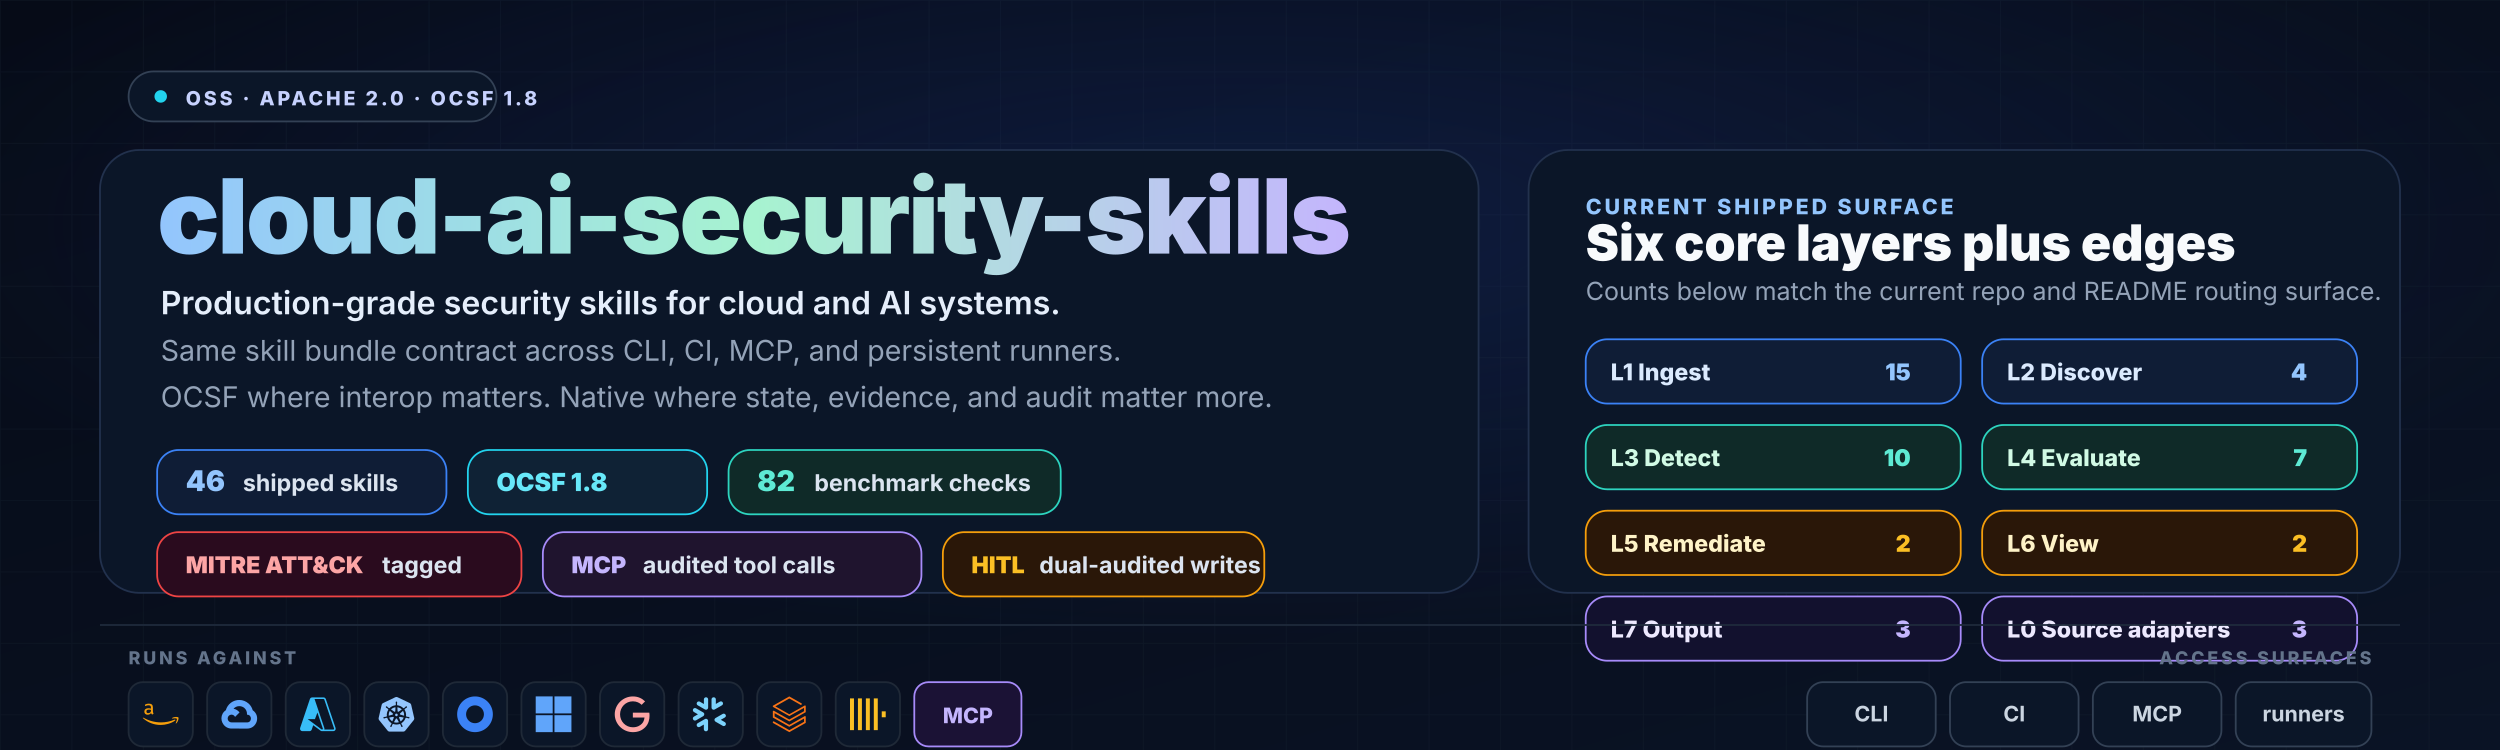
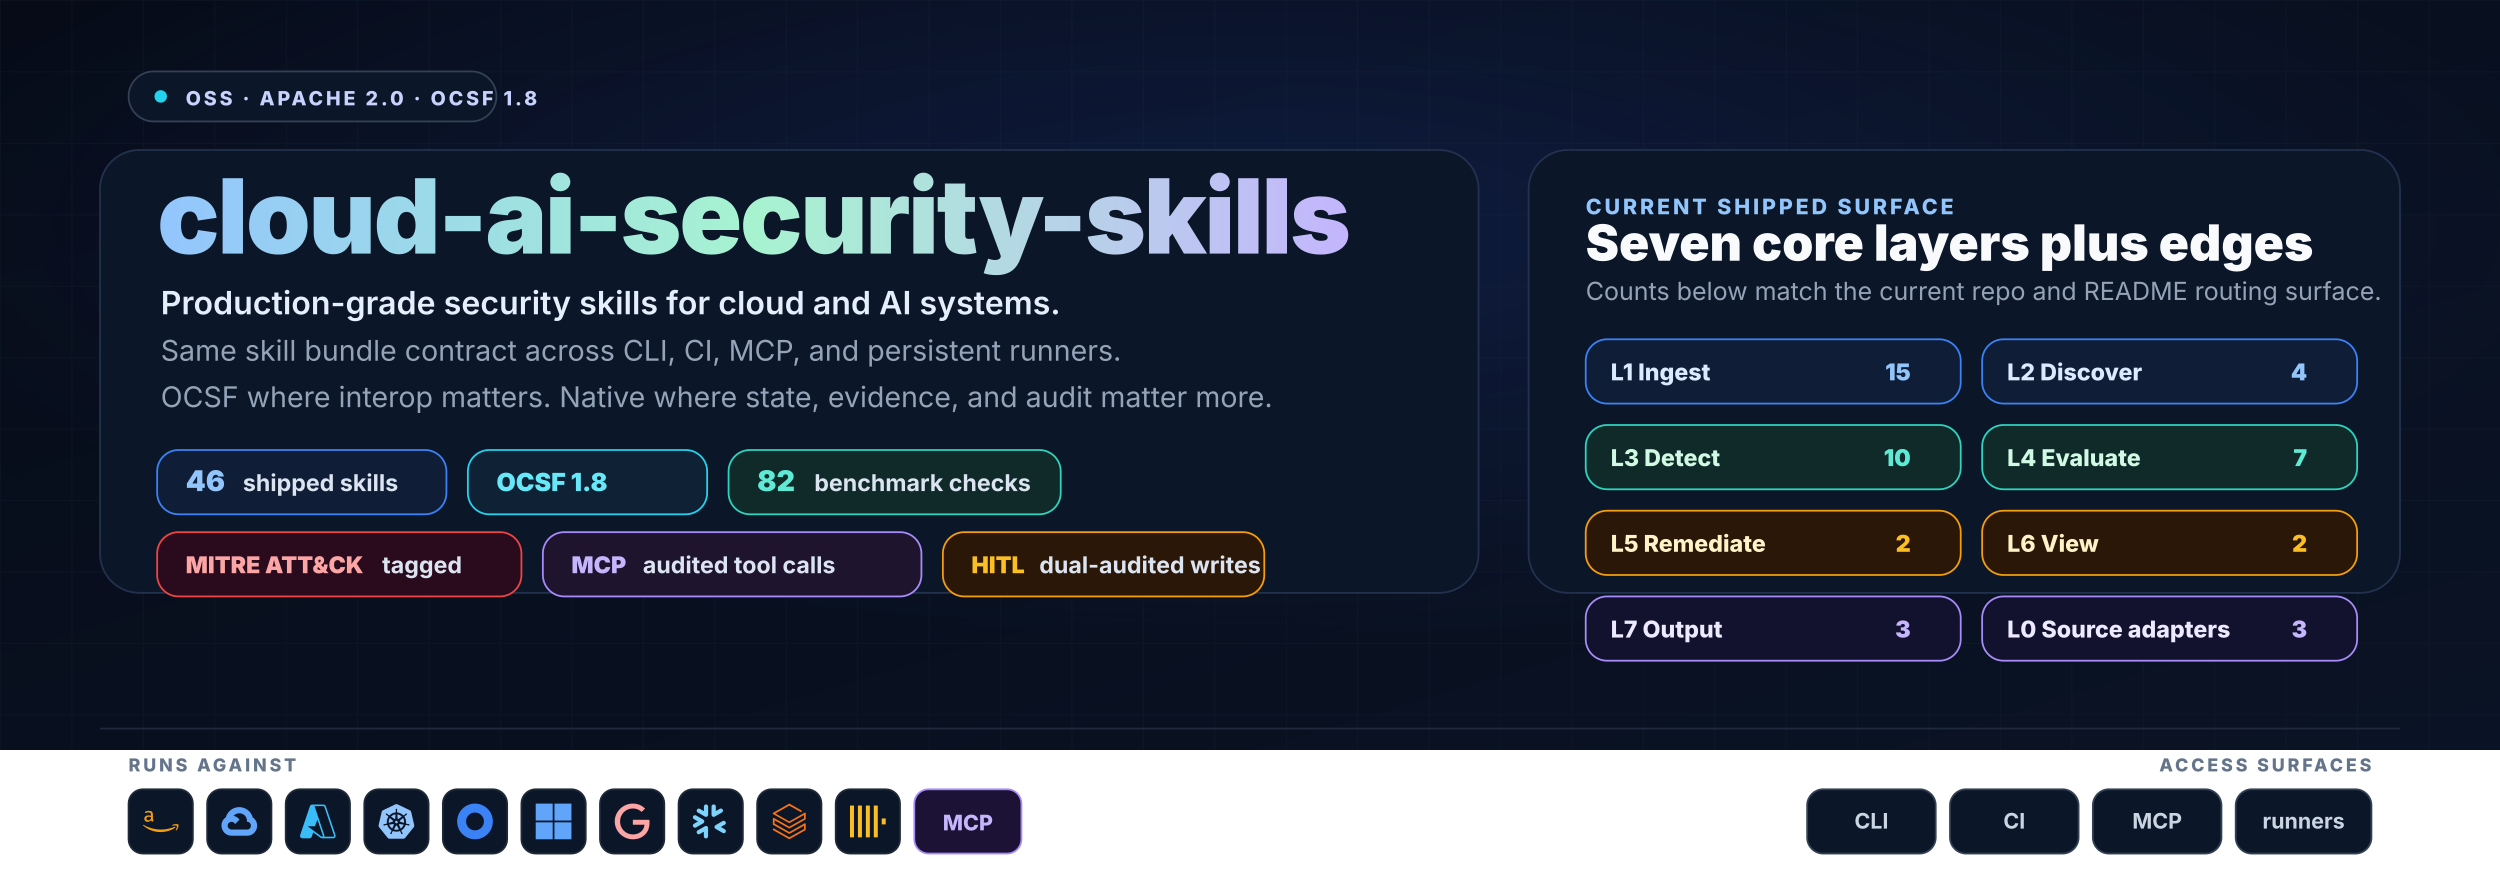
- <svg xmlns="http://www.w3.org/2000/svg" width="1400" height="420" viewBox="0 0 1400 420" role="img" aria-labelledby="title desc">
+ <svg xmlns="http://www.w3.org/2000/svg" width="1400" height="500" viewBox="0 0 1400 500" role="img" aria-labelledby="title desc">
  <defs>
    <linearGradient id="bg" x1="0" y1="0" x2="1" y2="1">
      <stop offset="0%" stop-color="#060b17" />
      <stop offset="100%" stop-color="#0a1325" />
    </linearGradient>
    <radialGradient id="glow" cx="50%" cy="30%" r="55%">
      <stop offset="0%" stop-color="#1e3a8a" stop-opacity="0.3" />
      <stop offset="100%" stop-color="#1e3a8a" stop-opacity="0" />
    </radialGradient>
    <linearGradient id="wordmark" x1="0" y1="0" x2="1" y2="0">
      <stop offset="0%" stop-color="#93c5fd" />
      <stop offset="50%" stop-color="#a7f3d0" />
      <stop offset="100%" stop-color="#c4b5fd" />
    </linearGradient>
    <pattern id="grid" x="0" y="0" width="40" height="40" patternUnits="userSpaceOnUse">
      <path d="M40 0H0V40" fill="none" stroke="#1e293b" stroke-opacity="0.25" stroke-width="1" />
    </pattern>
    <symbol id="aws" viewBox="0 0 24 24">
      <path fill="#f59e0b" d="M6.763 10.036c0 .296.032.535.088.71.064.176.144.368.256.576.04.063.056.127.056.183 0 .08-.048.16-.152.24l-.503.335a.383.383 0 0 1-.208.072c-.08 0-.16-.04-.239-.112a2.47 2.47 0 0 1-.287-.375 6.18 6.18 0 0 1-.248-.471c-.622.734-1.405 1.101-2.347 1.101-.67 0-1.205-.191-1.596-.574-.391-.384-.59-.894-.59-1.533 0-.678.239-1.23.726-1.644.487-.415 1.133-.623 1.955-.623.272 0 .551.024.846.064.296.04.6.104.918.176v-.583c0-.607-.127-1.03-.375-1.277-.255-.248-.686-.367-1.3-.367-.28 0-.568.031-.863.103-.295.072-.583.16-.862.272a2.287 2.287 0 0 1-.28.104.488.488 0 0 1-.127.023c-.112 0-.168-.08-.168-.247v-.391c0-.128.016-.224.056-.28a.597.597 0 0 1 .224-.167c.279-.144.614-.264 1.005-.36a4.84 4.84 0 0 1 1.246-.151c.95 0 1.644.216 2.091.647.439.43.662 1.085.662 1.963v2.586zm-3.24 1.214c.263 0 .534-.048.822-.144.287-.096.543-.271.758-.51.128-.152.224-.32.272-.512.047-.191.08-.423.08-.694v-.335a6.66 6.66 0 0 0-.735-.136 6.02 6.02 0 0 0-.75-.048c-.535 0-.926.104-1.19.32-.263.215-.39.518-.39.917 0 .375.095.655.295.846.191.2.47.296.838.296zM21.698 16.207c-2.626 1.94-6.442 2.969-9.722 2.969-4.598 0-8.74-1.7-11.87-4.526-.247-.223-.024-.527.272-.351 3.384 1.963 7.559 3.153 11.877 3.153 2.914 0 6.114-.607 9.06-1.852.439-.2.814.287.383.607zM22.792 14.961c-.336-.43-2.22-.207-3.074-.103-.255.032-.295-.192-.063-.36 1.5-1.053 3.967-.75 4.254-.399.287.36-.08 2.826-1.485 4.007-.215.184-.423.088-.327-.151.32-.79 1.03-2.57.695-2.994z" />
    </symbol>
    <symbol id="gcp" viewBox="0 0 24 24">
      <path fill="#60a5fa" d="M12.19 2.38a9.344 9.344 0 0 0-9.234 6.893c.053-.02-.055.013 0 0-3.875 2.551-3.922 8.11-.247 10.941l.006-.007-.007.03a6.717 6.717 0 0 0 4.077 1.356h5.173l.03.03h5.192c6.687.053 9.376-8.605 3.835-12.35a9.365 9.365 0 0 0-2.821-4.552l-.043.043.006-.05A9.344 9.344 0 0 0 12.19 2.38zm-.358 4.146c1.244-.04 2.518.368 3.486 1.15a5.186 5.186 0 0 1 1.862 4.078v.518c3.53-.07 3.53 5.262 0 5.193h-5.193l-.008.009v-.04H6.785a2.59 2.59 0 0 1-1.067-.23h.001a2.597 2.597 0 1 1 3.437-3.437l3.013-3.012A6.747 6.747 0 0 0 8.11 8.24c.018-.01.04-.026.054-.023a5.186 5.186 0 0 1 3.67-1.69z" />
    </symbol>
    <symbol id="azure" viewBox="0 0 24 24">
      <path fill="#38bdf8" d="M22.379 23.343a1.62 1.62 0 0 0 1.536-2.14v.002L17.35 1.76A1.62 1.62 0 0 0 15.816.657H8.184A1.62 1.62 0 0 0 6.65 1.76L.086 21.204a1.62 1.62 0 0 0 1.536 2.139h4.741a1.62 1.62 0 0 0 1.535-1.103l.977-2.892 4.947 3.675c.28.208.618.32.966.32m-3.084-12.531 3.624 10.739a.54.54 0 0 1-.51.713v-.001h-.03a.54.54 0 0 1-.322-.106l-9.287-6.9h4.853m6.313 7.006c.116-.326.13-.694.007-1.058L9.79 1.76a1.722 1.722 0 0 0-.007-.02h6.034a.54.54 0 0 1 .512.366l6.562 19.445a.54.54 0 0 1-.338.684" />
    </symbol>
    <symbol id="k8s" viewBox="0 0 24 24">
      <path fill="#93c5fd" d="M10.204 14.35l.007.01-.999 2.413a5.171 5.171 0 0 1-2.075-2.597l2.578-.437.004.005a.44.44 0 0 1 .484.606zm-.833-2.129a.44.44 0 0 0 .173-.756l.002-.011L7.585 9.7a5.143 5.143 0 0 0-.73 3.255l2.514-.725.002-.009zm1.145-1.98a.44.44 0 0 0 .699-.337l.01-.005.15-2.62a5.144 5.144 0 0 0-3.01 1.442l2.147 1.523.004-.002zm.76 2.75l.723.349.722-.347.18-.78-.5-.623h-.804l-.5.623.179.779zm1.5-3.095a.44.44 0 0 0 .7.336l.008.003 2.134-1.513a5.188 5.188 0 0 0-2.992-1.442l.148 2.615.002.001zm10.876 5.97l-5.773 7.181a1.6 1.6 0 0 1-1.248.594l-9.261.003a1.6 1.6 0 0 1-1.247-.596l-5.776-7.18a1.583 1.583 0 0 1-.307-1.34L2.1 5.573c.108-.47.425-.864.863-1.073L11.305.513a1.606 1.606 0 0 1 1.385 0l8.345 3.985c.438.209.755.604.863 1.073l2.062 8.955c.108.47-.005.963-.308 1.34zm-3.289-2.057c-.042-.01-.103-.026-.145-.034-.174-.033-.315-.025-.479-.038-.35-.037-.638-.067-.895-.148-.105-.04-.18-.165-.216-.216l-.201-.059a6.45 6.45 0 0 0-.105-2.332 6.465 6.465 0 0 0-.936-2.163c.052-.047.15-.133.177-.159.008-.09.001-.183.094-.282.197-.185.444-.338.743-.522.142-.084.273-.137.415-.242.032-.024.076-.062.11-.089.24-.191.295-.52.123-.736-.172-.216-.506-.236-.745-.045-.034.027-.08.062-.111.088-.134.116-.217.23-.33.35-.246.25-.45.458-.673.609-.097.056-.239.037-.303.033l-.19.135a6.545 6.545 0 0 0-4.146-2.003l-.012-.223c-.065-.062-.143-.115-.163-.25-.022-.268.015-.557.057-.905.023-.163.061-.298.068-.475.001-.04-.001-.099-.001-.142 0-.306-.224-.555-.5-.555-.275 0-.499.249-.499.555l.001.014c0 .041-.002.092 0 .128.006.177.044.312.067.475.042.348.078.637.056.906a.545.545 0 0 1-.162.258l-.012.211a6.424 6.424 0 0 0-4.166 2.003 8.373 8.373 0 0 1-.18-.128c-.09.012-.18.04-.297-.029-.223-.15-.427-.358-.673-.608-.113-.12-.195-.234-.329-.349-.03-.026-.077-.062-.111-.088a.594.594 0 0 0-.348-.132.481.481 0 0 0-.398.176c-.172.216-.117.546.123.737l.007.005.104.083c.142.105.272.159.414.242.299.185.546.338.743.522.076.082.09.226.1.288l.16.143a6.462 6.462 0 0 0-1.02 4.506l-.208.06c-.055.072-.133.184-.215.217-.257.081-.546.11-.895.147-.164.014-.305.006-.48.039-.037.007-.09.02-.133.03l-.004.002-.007.002c-.295.071-.484.342-.423.608.061.267.349.429.645.365l.007-.001.01-.003.129-.029c.17-.046.294-.113.448-.172.33-.118.604-.217.87-.256.112-.009.23.069.288.101l.217-.037a6.5 6.5 0 0 0 2.88 3.596l-.09.218c.033.084.069.199.044.282-.097.252-.263.517-.452.813-.091.136-.185.242-.268.399-.02.037-.045.095-.064.134-.128.275-.034.591.213.71.248.12.556-.007.69-.282v-.002c.02-.039.046-.09.062-.127.07-.162.094-.301.144-.458.132-.332.205-.68.387-.897.05-.06.13-.082.215-.105l.113-.205a6.453 6.453 0 0 0 4.609.012l.106.192c.086.028.18.042.256.155.136.232.229.507.342.84.05.156.074.295.145.457.016.037.043.09.062.129.133.276.442.402.69.282.247-.118.341-.435.213-.71-.02-.039-.045-.096-.065-.134-.083-.156-.177-.261-.268-.398-.19-.296-.346-.541-.443-.793-.04-.13.007-.21.038-.294-.018-.022-.059-.144-.083-.202a6.499 6.499 0 0 0 2.88-3.622c.064.01.176.03.213.038.075-.05.144-.114.28-.104.266.039.54.138.87.256.154.06.277.128.448.173.036.01.088.019.13.028l.009.003.007.001c.297.064.584-.098.645-.365.06-.266-.128-.537-.423-.608zM16.4 9.701l-1.95 1.746v.005a.44.44 0 0 0 .173.757l.003.01 2.526.728a5.199 5.199 0 0 0-.108-1.674A5.208 5.208 0 0 0 16.4 9.7zm-4.013 5.325a.437.437 0 0 0-.404-.232.44.44 0 0 0-.372.233h-.002l-1.268 2.292a5.164 5.164 0 0 0 3.326.003l-1.27-2.296h-.01zm1.888-1.293a.44.44 0 0 0-.27.036.44.44 0 0 0-.214.572l-.003.004 1.01 2.438a5.15 5.15 0 0 0 2.081-2.615l-2.6-.44-.004.005z" />
    </symbol>
    <symbol id="okta" viewBox="0 0 24 24">
      <path fill="#3b82f6" d="M12 0C5.389 0 0 5.35 0 12s5.35 12 12 12 12-5.35 12-12S18.611 0 12 0zm0 18c-3.325 0-6-2.675-6-6s2.675-6 6-6 6 2.675 6 6-2.675 6-6 6z" />
    </symbol>
    <symbol id="entra" viewBox="0 0 24 24">
      <path fill="#60a5fa" d="M0 0v11.408h11.408V0zm12.594 0v11.408H24V0zM0 12.594V24h11.408V12.594zm12.594 0V24H24V12.594z" />
    </symbol>
    <symbol id="google" viewBox="0 0 24 24">
      <path fill="#fca5a5" d="M12.48 10.92v3.28h7.84c-.24 1.84-.853 3.187-1.787 4.133-1.147 1.147-2.933 2.4-6.053 2.4-4.827 0-8.6-3.893-8.6-8.72s3.773-8.72 8.6-8.72c2.6 0 4.507 1.027 5.907 2.347l2.307-2.307C18.747 1.44 16.133 0 12.48 0 5.867 0 .307 5.387.307 12s5.56 12 12.173 12c3.573 0 6.267-1.173 8.373-3.36 2.16-2.16 2.84-5.213 2.84-7.667 0-.76-.053-1.467-.173-2.053H12.48z" />
    </symbol>
    <symbol id="snowflake" viewBox="0 0 24 24">
      <path fill="#7dd3fc" d="M7.602 12.4c.038-.151.076-.304.076-.456 0-.114-.038-.228-.038-.342-.114-.343-.304-.647-.646-.838l-4.87-2.777c-.685-.38-1.56-.152-1.94.533-.381.685-.153 1.56.532 1.94l2.701 1.56-2.701 1.56c-.685.38-.913 1.256-.533 1.94.38.685 1.256.914 1.94.533l4.832-2.777c.343-.267.571-.533.647-.876zm1.332 2.626c-.266-.038-.57.038-.837.19l-4.832 2.777c-.685.38-.913 1.256-.532 1.94.38.686 1.255.914 1.94.533l2.701-1.56v3.12c0 .8.647 1.408 1.446 1.408.799 0 1.407-.647 1.407-1.408v-5.592c0-.761-.57-1.37-1.293-1.408zm4.946-6.088c.266.038.57-.038.837-.19l4.832-2.777c.685-.38.913-1.256.532-1.94-.38-.686-1.255-.914-1.94-.533l-2.701 1.56V1.975c0-.799-.647-1.408-1.446-1.408-.799 0-1.446.609-1.446 1.408V7.53c0 .76.609 1.37 1.332 1.407zM3.265 5.97l4.832 2.777c.266.152.533.19.837.19.723-.038 1.331-.684 1.331-1.407V1.975c0-.799-.646-1.408-1.407-1.408-.799 0-1.446.647-1.446 1.408v3.12l-2.701-1.56c-.685-.38-1.56-.152-1.94.533-.419.646-.19 1.521.494 1.902zm18.22 8.184l-2.701 1.56 2.7 1.56c.686.38.914 1.256.533 1.94-.38.685-1.255.913-1.94.533l-4.832-2.778a1.644 1.644 0 01-.647-.798c-.037-.153-.076-.305-.076-.457 0-.114.039-.228.039-.342.114-.343.342-.647.646-.837l4.832-2.778c.685-.38 1.56-.152 1.94.533.457.609.19 1.484-.494 1.864z" />
    </symbol>
    <symbol id="databricks" viewBox="0 0 24 24">
      <path fill="#f97316" d="M.95 14.184L12 20.403l9.919-5.55v2.21L12 22.662l-10.484-5.96-.565.308v.77L12 24l11.05-6.218v-4.317l-.515-.309L12 19.118l-9.867-5.653v-2.21L12 16.805l11.05-6.218V6.32l-.515-.308L12 11.974 2.647 6.681 12 1.388l7.76 4.368.668-.411v-.566L12 0 .95 6.27v.72L12 13.207l9.919-5.55v2.26L12 15.52 1.516 9.56l-.565.308Z" />
    </symbol>
    <symbol id="clickhouse" viewBox="0 0 24 24">
      <path fill="#fbbf24" d="M21.333 10H24v4h-2.667ZM16 1.335h2.667v21.33H16Zm-5.333 0h2.666v21.33h-2.666ZM0 22.665V1.335h2.667v21.33zm5.333-21.33H8v21.33H5.333Z" />
    </symbol>
  </defs>
  <rect width="1400" height="420" fill="url(#bg)" />
  <rect width="1400" height="420" fill="url(#grid)" />
  <rect width="1400" height="420" fill="url(#glow)" />
  <g font-family="Inter, Segoe UI, ui-sans-serif, Arial, sans-serif">
    <g transform="translate(72,40)">
      <rect x="0" y="0" width="206" height="28" rx="14" fill="#0b1628" stroke="#334155" />
      <circle cx="18" cy="14" r="3.5" fill="#22d3ee" />
      <text x="32" y="19" fill="#c7d2fe" font-size="11" font-weight="800" letter-spacing="1.6">OSS · APACHE 2.0 · OCSF 1.8</text>
    </g>
    <rect x="56" y="84" width="772" height="248" rx="22" fill="#0b1628" stroke="#22314d" />
    <rect x="856" y="84" width="488" height="248" rx="22" fill="#0b1628" stroke="#22314d" />
    <text x="88" y="142" font-size="58" font-weight="900" fill="url(#wordmark)" letter-spacing="-1.2">cloud-ai-security-skills</text>
    <text x="90" y="176" fill="#e5eefb" font-size="18" font-weight="600">Production-grade security skills for cloud and AI systems.</text>
    <text x="90" y="202" fill="#94a3b8" font-size="16">Same skill bundle contract across CLI, CI, MCP, and persistent runners.</text>
    <text x="90" y="228" fill="#94a3b8" font-size="16">OCSF where interop matters. Native where state, evidence, and audit matter more.</text>
    <g transform="translate(88,252)">
      <g>
        <rect x="0" y="0" width="162" height="36" rx="12" fill="#0f1d36" stroke="#3b82f6" />
        <text x="16" y="23" fill="#93c5fd" font-size="16" font-weight="900">46</text>
        <text x="48" y="23" fill="#dbe4f0" font-size="13" font-weight="700">shipped skills</text>
      </g>
      <g transform="translate(174,0)">
        <rect x="0" y="0" width="134" height="36" rx="12" fill="#0f2235" stroke="#22d3ee" />
        <text x="16" y="23" fill="#67e8f9" font-size="14" font-weight="900">OCSF 1.8</text>
      </g>
      <g transform="translate(320,0)">
        <rect x="0" y="0" width="186" height="36" rx="12" fill="#0f2a28" stroke="#2dd4bf" />
        <text x="16" y="23" fill="#5eead4" font-size="16" font-weight="900">82</text>
        <text x="48" y="23" fill="#dbe4f0" font-size="13" font-weight="700">benchmark checks</text>
      </g>
    </g>
    <g transform="translate(88,298)">
      <g>
        <rect x="0" y="0" width="204" height="36" rx="12" fill="#2a0b1e" stroke="#ef4444" />
        <text x="16" y="23" fill="#fca5a5" font-size="13" font-weight="900">MITRE ATT&amp;CK</text>
        <text x="126" y="23" fill="#dbe4f0" font-size="13" font-weight="700">tagged</text>
      </g>
      <g transform="translate(216,0)">
        <rect x="0" y="0" width="212" height="36" rx="12" fill="#1f142e" stroke="#a78bfa" />
        <text x="16" y="23" fill="#c4b5fd" font-size="13" font-weight="900">MCP</text>
        <text x="56" y="23" fill="#dbe4f0" font-size="13" font-weight="700">audited tool calls</text>
      </g>
      <g transform="translate(440,0)">
        <rect x="0" y="0" width="180" height="36" rx="12" fill="#2a1708" stroke="#f59e0b" />
        <text x="16" y="23" fill="#fbbf24" font-size="13" font-weight="900">HITL</text>
        <text x="54" y="23" fill="#dbe4f0" font-size="13" font-weight="700">dual-audited writes</text>
      </g>
    </g>
    <text x="888" y="120" fill="#93c5fd" font-size="12" font-weight="800" letter-spacing="1.6">CURRENT SHIPPED SURFACE</text>
-     <text x="888" y="146" fill="#f8fafc" font-size="28" font-weight="900">Six core layers plus edges</text>
+     <text x="888" y="146" fill="#f8fafc" font-size="28" font-weight="900">Seven core layers plus edges</text>
    <text x="888" y="168" fill="#94a3b8" font-size="14">Counts below match the current repo and README routing surface.</text>
    <g transform="translate(888,190)">
      <g>
        <rect x="0" y="0" width="210" height="36" rx="12" fill="#0f1d36" stroke="#3b82f6" />
        <text x="14" y="23" fill="#dbeafe" font-size="13" font-weight="800">L1 Ingest</text>
        <text x="182" y="23" text-anchor="end" fill="#93c5fd" font-size="13" font-weight="900">15</text>
      </g>
      <g transform="translate(222,0)">
        <rect x="0" y="0" width="210" height="36" rx="12" fill="#0f1d36" stroke="#3b82f6" />
        <text x="14" y="23" fill="#dbeafe" font-size="13" font-weight="800">L2 Discover</text>
        <text x="182" y="23" text-anchor="end" fill="#93c5fd" font-size="13" font-weight="900">4</text>
      </g>
      <g transform="translate(0,48)">
        <rect x="0" y="0" width="210" height="36" rx="12" fill="#0f2a28" stroke="#2dd4bf" />
        <text x="14" y="23" fill="#d1fae5" font-size="13" font-weight="800">L3 Detect</text>
        <text x="182" y="23" text-anchor="end" fill="#5eead4" font-size="13" font-weight="900">10</text>
      </g>
      <g transform="translate(222,48)">
        <rect x="0" y="0" width="210" height="36" rx="12" fill="#0f2a28" stroke="#2dd4bf" />
        <text x="14" y="23" fill="#d1fae5" font-size="13" font-weight="800">L4 Evaluate</text>
        <text x="182" y="23" text-anchor="end" fill="#5eead4" font-size="13" font-weight="900">7</text>
      </g>
      <g transform="translate(0,96)">
        <rect x="0" y="0" width="210" height="36" rx="12" fill="#2a1708" stroke="#f59e0b" />
        <text x="14" y="23" fill="#fef3c7" font-size="13" font-weight="800">L5 Remediate</text>
        <text x="182" y="23" text-anchor="end" fill="#fbbf24" font-size="13" font-weight="900">2</text>
      </g>
      <g transform="translate(222,96)">
        <rect x="0" y="0" width="210" height="36" rx="12" fill="#2a1708" stroke="#f59e0b" />
        <text x="14" y="23" fill="#fef3c7" font-size="13" font-weight="800">L6 View</text>
        <text x="182" y="23" text-anchor="end" fill="#fbbf24" font-size="13" font-weight="900">2</text>
      </g>
      <g transform="translate(0,144)">
        <rect x="0" y="0" width="210" height="36" rx="12" fill="#12112e" stroke="#a78bfa" />
        <text x="14" y="23" fill="#ede9fe" font-size="13" font-weight="800">L7 Output</text>
        <text x="182" y="23" text-anchor="end" fill="#c4b5fd" font-size="13" font-weight="900">3</text>
      </g>
      <g transform="translate(222,144)">
        <rect x="0" y="0" width="210" height="36" rx="12" fill="#12112e" stroke="#a78bfa" />
        <text x="14" y="23" fill="#ede9fe" font-size="13" font-weight="800">L0 Source adapters</text>
        <text x="182" y="23" text-anchor="end" fill="#c4b5fd" font-size="13" font-weight="900">3</text>
      </g>
    </g>
-     <line x1="56" y1="350" x2="1344" y2="350" stroke="#1e293b" stroke-width="1" />
-     <text x="72" y="372" fill="#64748b" font-size="10" font-weight="800" letter-spacing="1.6">RUNS AGAINST</text>
-     <g transform="translate(72,382)">
+     <line x1="56" y1="408" x2="1344" y2="408" stroke="#1e293b" stroke-width="1" />
+     <text x="72" y="432" fill="#64748b" font-size="10" font-weight="800" letter-spacing="1.6">RUNS AGAINST</text>
+     <g transform="translate(72,442)">
      <g>
        <rect x="0" y="0" width="36" height="36" rx="8" fill="#0b1628" stroke="#1f2937" />
        <use href="#aws" x="8" y="8" width="20" height="20" />
      </g>
      <g transform="translate(44,0)">
        <rect x="0" y="0" width="36" height="36" rx="8" fill="#0b1628" stroke="#1f2937" />
        <use href="#gcp" x="8" y="8" width="20" height="20" />
      </g>
      <g transform="translate(88,0)">
        <rect x="0" y="0" width="36" height="36" rx="8" fill="#0b1628" stroke="#1f2937" />
        <use href="#azure" x="8" y="8" width="20" height="20" />
      </g>
      <g transform="translate(132,0)">
        <rect x="0" y="0" width="36" height="36" rx="8" fill="#0b1628" stroke="#1f2937" />
        <use href="#k8s" x="8" y="8" width="20" height="20" />
      </g>
      <g transform="translate(176,0)">
        <rect x="0" y="0" width="36" height="36" rx="8" fill="#0b1628" stroke="#1f2937" />
        <use href="#okta" x="8" y="8" width="20" height="20" />
      </g>
      <g transform="translate(220,0)">
        <rect x="0" y="0" width="36" height="36" rx="8" fill="#0b1628" stroke="#1f2937" />
        <use href="#entra" x="8" y="8" width="20" height="20" />
      </g>
      <g transform="translate(264,0)">
        <rect x="0" y="0" width="36" height="36" rx="8" fill="#0b1628" stroke="#1f2937" />
        <use href="#google" x="8" y="8" width="20" height="20" />
      </g>
      <g transform="translate(308,0)">
        <rect x="0" y="0" width="36" height="36" rx="8" fill="#0b1628" stroke="#1f2937" />
        <use href="#snowflake" x="8" y="8" width="20" height="20" />
      </g>
      <g transform="translate(352,0)">
        <rect x="0" y="0" width="36" height="36" rx="8" fill="#0b1628" stroke="#1f2937" />
        <use href="#databricks" x="8" y="8" width="20" height="20" />
      </g>
      <g transform="translate(396,0)">
        <rect x="0" y="0" width="36" height="36" rx="8" fill="#0b1628" stroke="#1f2937" />
        <use href="#clickhouse" x="8" y="8" width="20" height="20" />
      </g>
      <g transform="translate(440,0)">
        <rect x="0" y="0" width="60" height="36" rx="8" fill="#1b1235" stroke="#a78bfa" />
        <text x="30" y="23" text-anchor="middle" fill="#c4b5fd" font-size="12" font-weight="800">MCP</text>
      </g>
    </g>
-     <text x="1328" y="372" text-anchor="end" fill="#64748b" font-size="10" font-weight="800" letter-spacing="1.6">ACCESS SURFACES</text>
-     <g transform="translate(1012,382)" font-size="12" font-weight="700" fill="#cbd5e1">
+     <text x="1328" y="432" text-anchor="end" fill="#64748b" font-size="10" font-weight="800" letter-spacing="1.6">ACCESS SURFACES</text>
+     <g transform="translate(1012,442)" font-size="12" font-weight="700" fill="#cbd5e1">
      <rect x="0" y="0" width="72" height="36" rx="9" fill="#0b1628" stroke="#334155" />
      <text x="36" y="22" text-anchor="middle">CLI</text>
      <rect x="80" y="0" width="72" height="36" rx="9" fill="#0b1628" stroke="#334155" />
      <text x="116" y="22" text-anchor="middle">CI</text>
      <rect x="160" y="0" width="72" height="36" rx="9" fill="#0b1628" stroke="#334155" />
      <text x="196" y="22" text-anchor="middle">MCP</text>
      <rect x="240" y="0" width="76" height="36" rx="9" fill="#0b1628" stroke="#334155" />
      <text x="278" y="22" text-anchor="middle">runners</text>
    </g>
  </g>
</svg>
